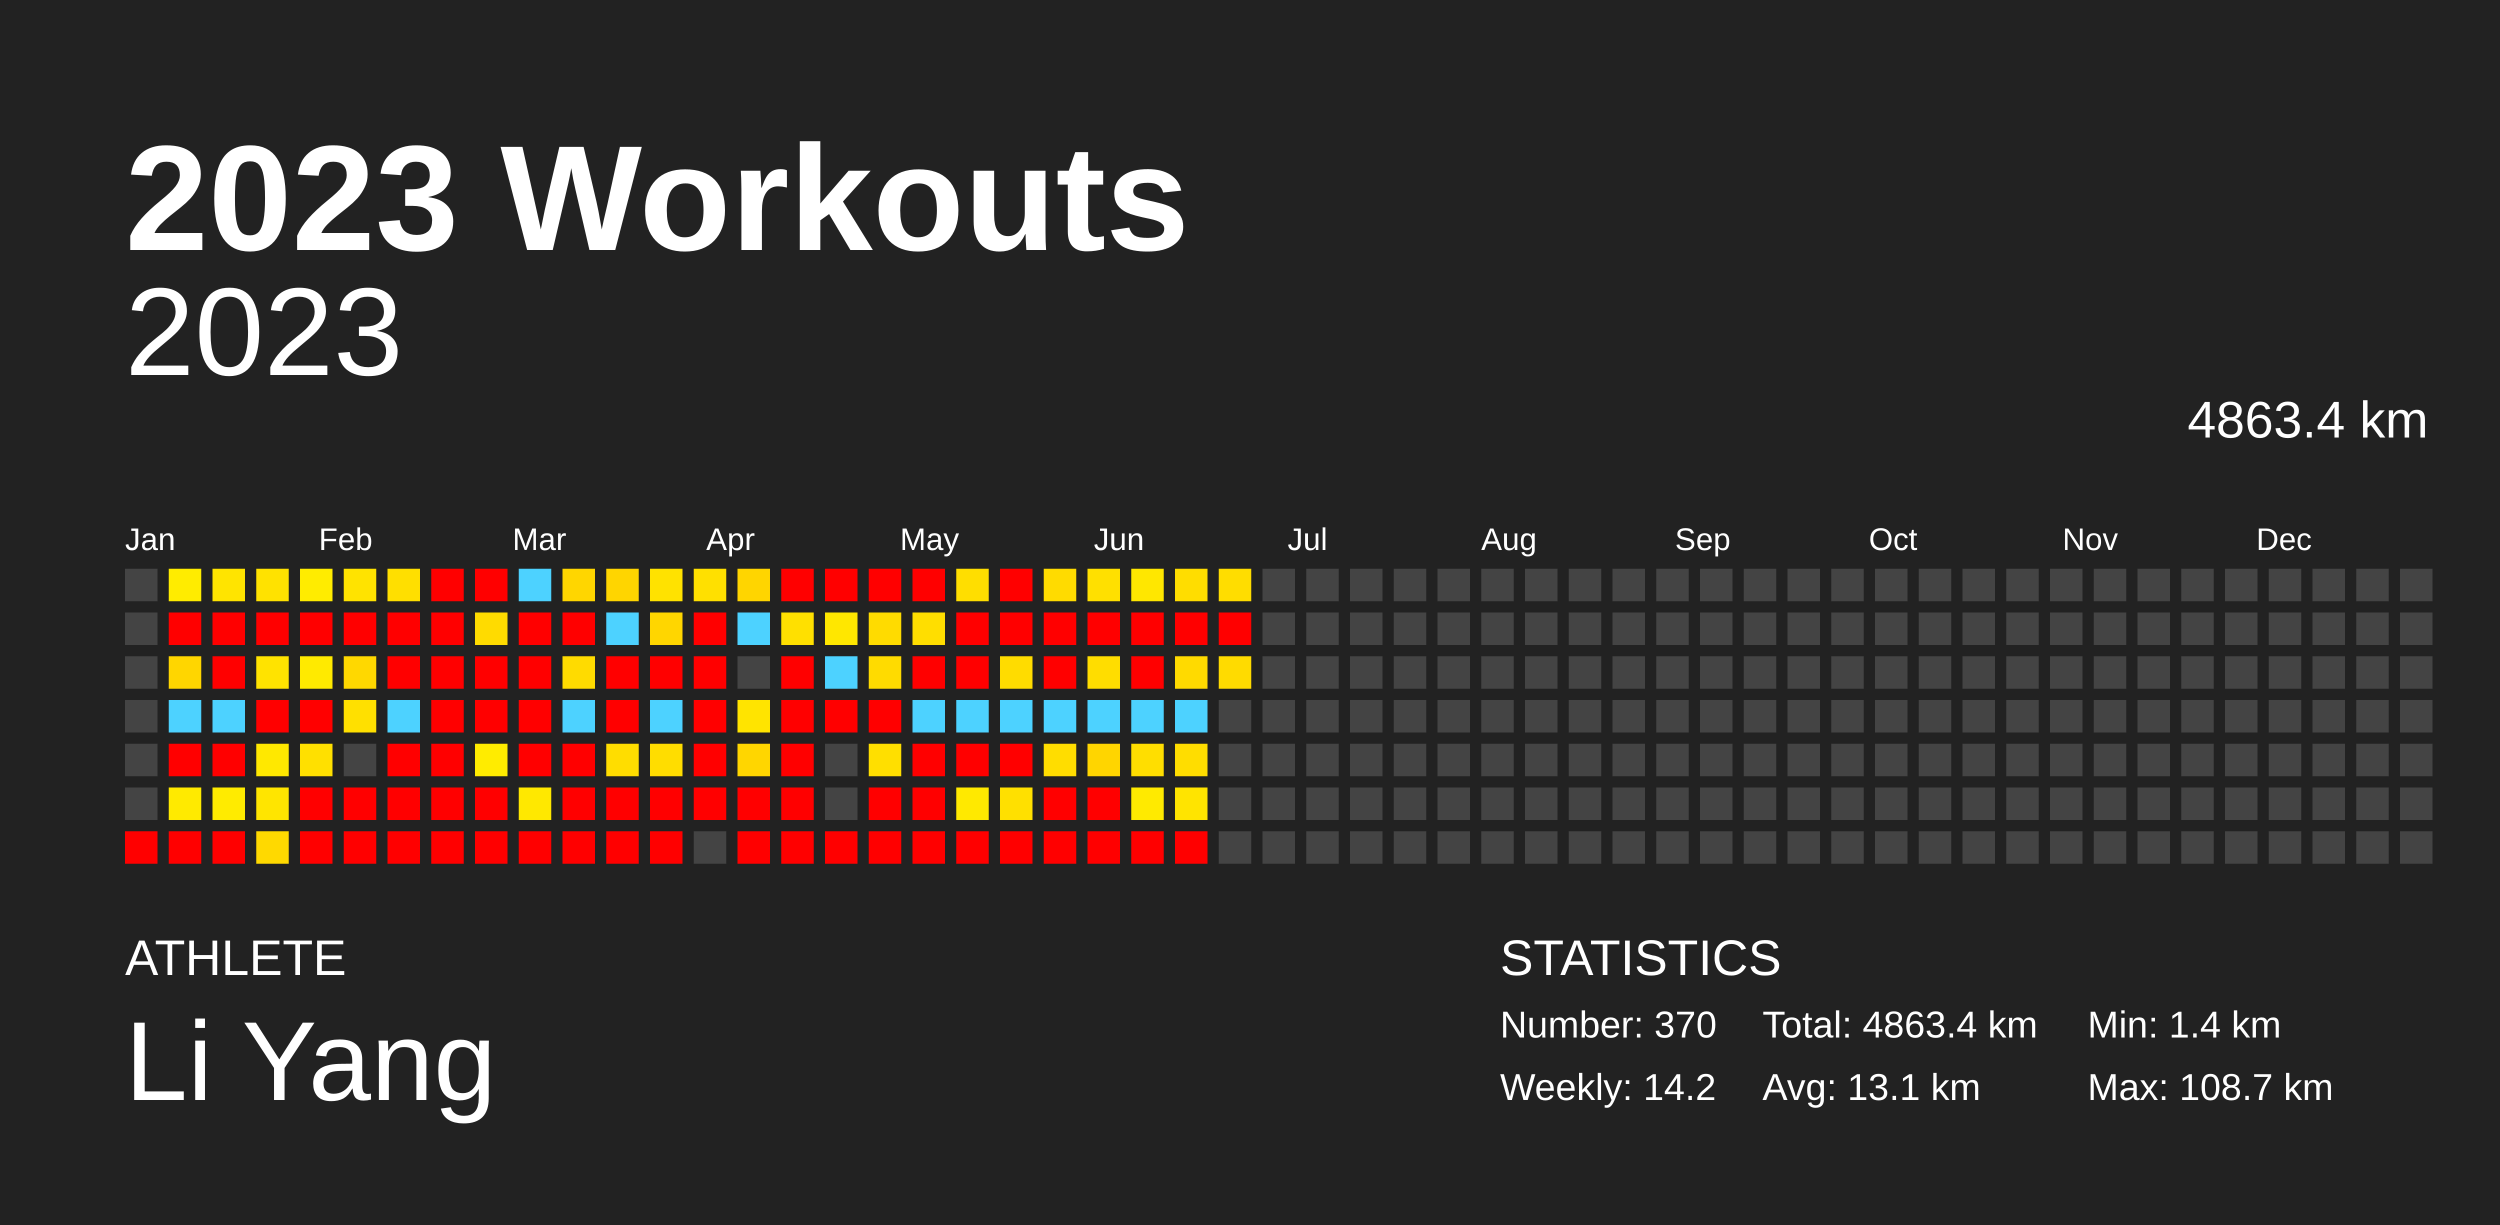
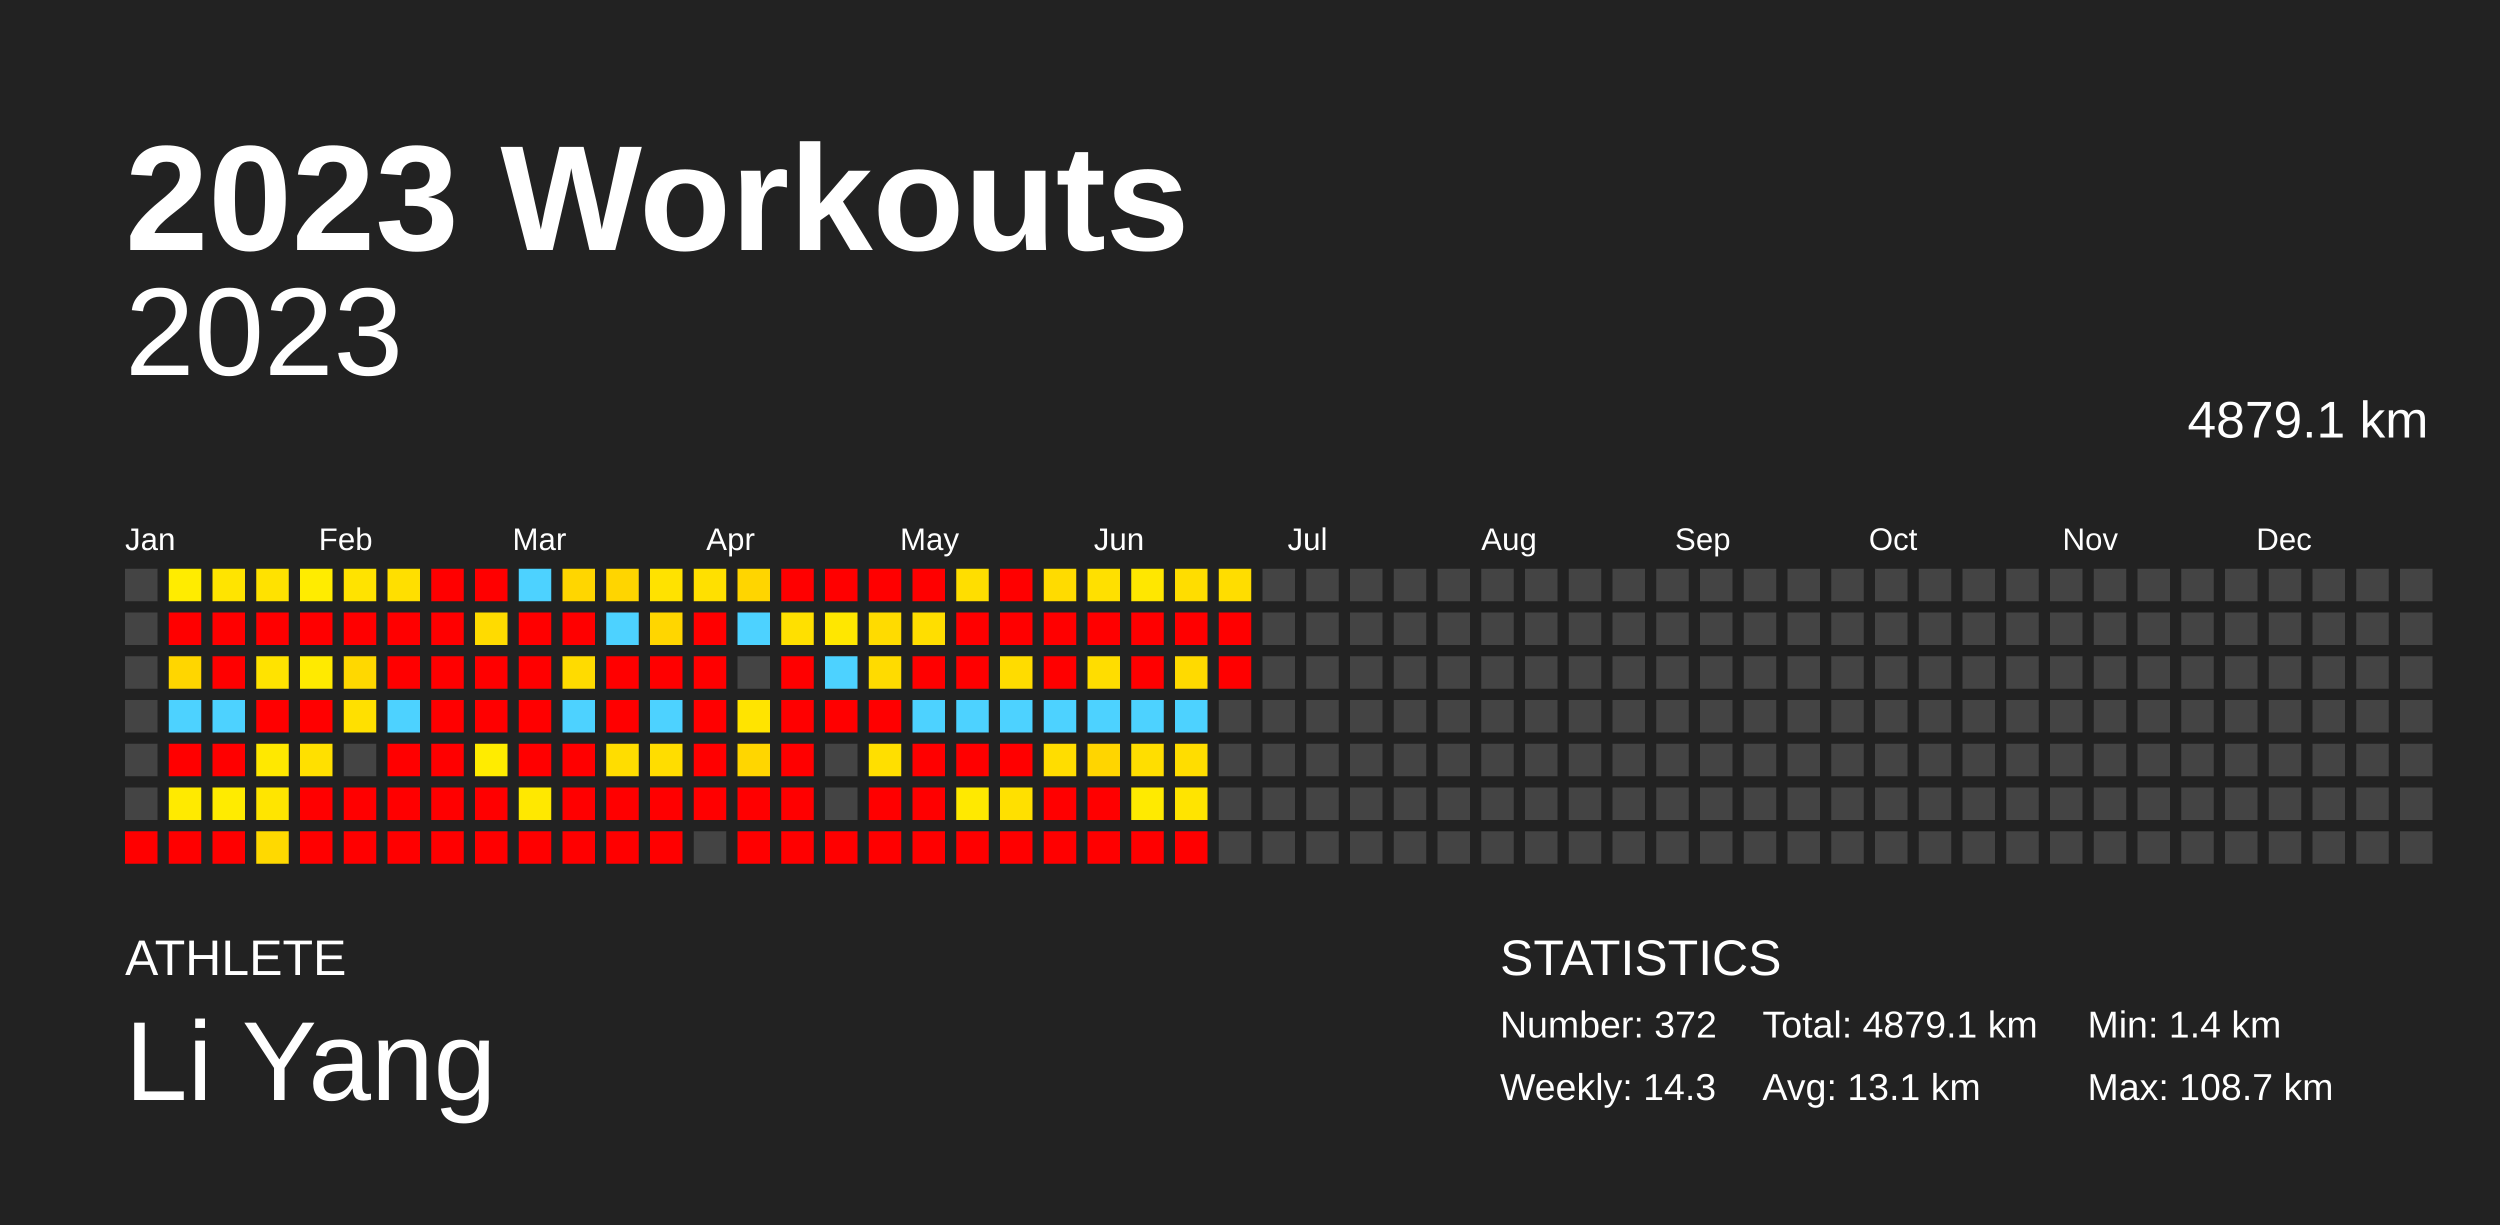
<svg xmlns="http://www.w3.org/2000/svg" baseProfile="full" height="98mm" version="1.1" viewBox="0,0,200,98" width="200mm">
  <defs />
  <rect fill="#222222" height="98" width="200" x="0" y="0" />
  <text fill="#FFFFFF" style="font-size:12px; font-family:Arial; font-weight:bold;" x="10" y="20">2023 Workouts</text>
  <text fill="#FFFFFF" style="font-size:4px; font-family:Arial" x="10" y="78">ATHLETE</text>
  <text fill="#FFFFFF" style="font-size:9px; font-family:Arial" x="10" y="88">Li Yang</text>
  <text fill="#FFFFFF" style="font-size:4px; font-family:Arial" x="120" y="78">STATISTICS</text>
-   <text fill="#FFFFFF" style="font-size:3px; font-family:Arial" x="120" y="83">Number: 370</text>
-   <text fill="#FFFFFF" style="font-size:3px; font-family:Arial" x="120" y="88">Weekly: 14.2</text>
-   <text fill="#FFFFFF" style="font-size:3px; font-family:Arial" x="141" y="83">Total: 4863.4 km</text>
+   <text fill="#FFFFFF" style="font-size:3px; font-family:Arial" x="120" y="83">Number: 372</text>
+   <text fill="#FFFFFF" style="font-size:3px; font-family:Arial" x="120" y="88">Weekly: 14.3</text>
+   <text fill="#FFFFFF" style="font-size:3px; font-family:Arial" x="141" y="83">Total: 4879.1 km</text>
  <text fill="#FFFFFF" style="font-size:3px; font-family:Arial" x="141" y="88">Avg: 13.1 km</text>
  <text fill="#FFFFFF" style="font-size:3px; font-family:Arial" x="167" y="83">Min: 1.4 km</text>
  <text fill="#FFFFFF" style="font-size:3px; font-family:Arial" x="167" y="88">Max: 108.7 km</text>
  <text alignment-baseline="hanging" fill="#FFFFFF" style="font-size:10.0px; font-family:Arial;" x="10" y="30">2023</text>
-   <text alignment-baseline="hanging" fill="#FFFFFF" style="font-size:4.125px; font-family:Arial;" x="175" y="35">4863.4 km</text>
+   <text alignment-baseline="hanging" fill="#FFFFFF" style="font-size:4.125px; font-family:Arial;" x="175" y="35">4879.1 km</text>
  <text fill="#FFFFFF" style="font-size:2.5px; font-family:Arial" x="10.0" y="44">Jan</text>
  <text fill="#FFFFFF" style="font-size:2.5px; font-family:Arial" x="25.5" y="44">Feb</text>
  <text fill="#FFFFFF" style="font-size:2.5px; font-family:Arial" x="41.0" y="44">Mar</text>
  <text fill="#FFFFFF" style="font-size:2.5px; font-family:Arial" x="56.5" y="44">Apr</text>
  <text fill="#FFFFFF" style="font-size:2.5px; font-family:Arial" x="72.0" y="44">May</text>
  <text fill="#FFFFFF" style="font-size:2.5px; font-family:Arial" x="87.5" y="44">Jun</text>
  <text fill="#FFFFFF" style="font-size:2.5px; font-family:Arial" x="103.0" y="44">Jul</text>
  <text fill="#FFFFFF" style="font-size:2.5px; font-family:Arial" x="118.5" y="44">Aug</text>
  <text fill="#FFFFFF" style="font-size:2.5px; font-family:Arial" x="134.0" y="44">Sep</text>
  <text fill="#FFFFFF" style="font-size:2.5px; font-family:Arial" x="149.5" y="44">Oct</text>
  <text fill="#FFFFFF" style="font-size:2.5px; font-family:Arial" x="165.0" y="44">Nov</text>
  <text fill="#FFFFFF" style="font-size:2.5px; font-family:Arial" x="180.5" y="44">Dec</text>
  <rect fill="#444444" height="2.6" width="2.6" x="10.0" y="45.5" />
  <rect fill="#444444" height="2.6" width="2.6" x="10.0" y="49.0" />
  <rect fill="#444444" height="2.6" width="2.6" x="10.0" y="52.5" />
  <rect fill="#444444" height="2.6" width="2.6" x="10.0" y="56.0" />
  <rect fill="#444444" height="2.6" width="2.6" x="10.0" y="59.5" />
  <rect fill="#444444" height="2.6" width="2.6" x="10.0" y="63.0" />
  <rect fill="red" height="2.6" width="2.6" x="10.0" y="66.5" />
  <rect fill="#ffec00" height="2.6" width="2.6" x="13.5" y="45.5" />
  <rect fill="red" height="2.6" width="2.6" x="13.5" y="49.0" />
  <rect fill="#ffd600" height="2.6" width="2.6" x="13.5" y="52.5" />
  <rect fill="#4dd2ff" height="2.6" width="2.6" x="13.5" y="56.0" />
  <rect fill="red" height="2.6" width="2.6" x="13.5" y="59.5" />
  <rect fill="#ffea00" height="2.6" width="2.6" x="13.5" y="63.0" />
  <rect fill="red" height="2.6" width="2.6" x="13.5" y="66.5" />
  <rect fill="#ffe400" height="2.6" width="2.6" x="17.0" y="45.5" />
  <rect fill="red" height="2.6" width="2.6" x="17.0" y="49.0" />
  <rect fill="red" height="2.6" width="2.6" x="17.0" y="52.5" />
  <rect fill="#4dd2ff" height="2.6" width="2.6" x="17.0" y="56.0" />
  <rect fill="red" height="2.6" width="2.6" x="17.0" y="59.5" />
  <rect fill="#ffeb00" height="2.6" width="2.6" x="17.0" y="63.0" />
  <rect fill="red" height="2.6" width="2.6" x="17.0" y="66.5" />
  <rect fill="#ffe200" height="2.6" width="2.6" x="20.5" y="45.5" />
  <rect fill="red" height="2.6" width="2.6" x="20.5" y="49.0" />
  <rect fill="#ffe300" height="2.6" width="2.6" x="20.5" y="52.5" />
  <rect fill="red" height="2.6" width="2.6" x="20.5" y="56.0" />
  <rect fill="#ffe800" height="2.6" width="2.6" x="20.5" y="59.5" />
  <rect fill="#ffe500" height="2.6" width="2.6" x="20.5" y="63.0" />
  <rect fill="#ffd900" height="2.6" width="2.6" x="20.5" y="66.5" />
  <rect fill="#ffec00" height="2.6" width="2.6" x="24.0" y="45.5" />
  <rect fill="red" height="2.6" width="2.6" x="24.0" y="49.0" />
  <rect fill="#ffea00" height="2.6" width="2.6" x="24.0" y="52.5" />
  <rect fill="red" height="2.6" width="2.6" x="24.0" y="56.0" />
  <rect fill="#ffe000" height="2.6" width="2.6" x="24.0" y="59.5" />
  <rect fill="red" height="2.6" width="2.6" x="24.0" y="63.0" />
  <rect fill="red" height="2.6" width="2.6" x="24.0" y="66.5" />
  <rect fill="#ffe300" height="2.6" width="2.6" x="27.5" y="45.5" />
  <rect fill="red" height="2.6" width="2.6" x="27.5" y="49.0" />
  <rect fill="#ffd800" height="2.6" width="2.6" x="27.5" y="52.5" />
  <rect fill="#ffe000" height="2.6" width="2.6" x="27.5" y="56.0" />
  <rect fill="#444444" height="2.6" width="2.6" x="27.5" y="59.5" />
  <rect fill="red" height="2.6" width="2.6" x="27.5" y="63.0" />
  <rect fill="red" height="2.6" width="2.6" x="27.5" y="66.5" />
  <rect fill="#ffdf00" height="2.6" width="2.6" x="31.0" y="45.5" />
  <rect fill="red" height="2.6" width="2.6" x="31.0" y="49.0" />
  <rect fill="red" height="2.6" width="2.6" x="31.0" y="52.5" />
  <rect fill="#4dd2ff" height="2.6" width="2.6" x="31.0" y="56.0" />
  <rect fill="red" height="2.6" width="2.6" x="31.0" y="59.5" />
  <rect fill="red" height="2.6" width="2.6" x="31.0" y="63.0" />
  <rect fill="red" height="2.6" width="2.6" x="31.0" y="66.5" />
  <rect fill="red" height="2.6" width="2.6" x="34.5" y="45.5" />
  <rect fill="red" height="2.6" width="2.6" x="34.5" y="49.0" />
  <rect fill="red" height="2.6" width="2.6" x="34.5" y="52.5" />
  <rect fill="red" height="2.6" width="2.6" x="34.5" y="56.0" />
  <rect fill="red" height="2.6" width="2.6" x="34.5" y="59.5" />
  <rect fill="red" height="2.6" width="2.6" x="34.5" y="63.0" />
  <rect fill="red" height="2.6" width="2.6" x="34.5" y="66.5" />
  <rect fill="red" height="2.6" width="2.6" x="38.0" y="45.5" />
  <rect fill="#ffdb00" height="2.6" width="2.6" x="38.0" y="49.0" />
  <rect fill="red" height="2.6" width="2.6" x="38.0" y="52.5" />
  <rect fill="red" height="2.6" width="2.6" x="38.0" y="56.0" />
  <rect fill="#ffec00" height="2.6" width="2.6" x="38.0" y="59.5" />
  <rect fill="red" height="2.6" width="2.6" x="38.0" y="63.0" />
  <rect fill="red" height="2.6" width="2.6" x="38.0" y="66.5" />
  <rect fill="#4dd2ff" height="2.6" width="2.6" x="41.5" y="45.5" />
  <rect fill="red" height="2.6" width="2.6" x="41.5" y="49.0" />
  <rect fill="red" height="2.6" width="2.6" x="41.5" y="52.5" />
  <rect fill="red" height="2.6" width="2.6" x="41.5" y="56.0" />
  <rect fill="red" height="2.6" width="2.6" x="41.5" y="59.5" />
  <rect fill="#ffe800" height="2.6" width="2.6" x="41.5" y="63.0" />
  <rect fill="red" height="2.6" width="2.6" x="41.5" y="66.5" />
  <rect fill="#ffd600" height="2.6" width="2.6" x="45.0" y="45.5" />
  <rect fill="red" height="2.6" width="2.6" x="45.0" y="49.0" />
  <rect fill="#ffdb00" height="2.6" width="2.6" x="45.0" y="52.5" />
  <rect fill="#4dd2ff" height="2.6" width="2.6" x="45.0" y="56.0" />
  <rect fill="red" height="2.6" width="2.6" x="45.0" y="59.5" />
  <rect fill="red" height="2.6" width="2.6" x="45.0" y="63.0" />
  <rect fill="red" height="2.6" width="2.6" x="45.0" y="66.5" />
  <rect fill="#ffd500" height="2.6" width="2.6" x="48.5" y="45.5" />
  <rect fill="#4dd2ff" height="2.6" width="2.6" x="48.5" y="49.0" />
  <rect fill="red" height="2.6" width="2.6" x="48.5" y="52.5" />
  <rect fill="red" height="2.6" width="2.6" x="48.5" y="56.0" />
  <rect fill="#ffdd00" height="2.6" width="2.6" x="48.5" y="59.5" />
  <rect fill="red" height="2.6" width="2.6" x="48.5" y="63.0" />
  <rect fill="red" height="2.6" width="2.6" x="48.5" y="66.5" />
  <rect fill="#ffe200" height="2.6" width="2.6" x="52.0" y="45.5" />
  <rect fill="#ffd600" height="2.6" width="2.6" x="52.0" y="49.0" />
  <rect fill="red" height="2.6" width="2.6" x="52.0" y="52.5" />
  <rect fill="#4dd2ff" height="2.6" width="2.6" x="52.0" y="56.0" />
  <rect fill="#ffdd00" height="2.6" width="2.6" x="52.0" y="59.5" />
  <rect fill="red" height="2.6" width="2.6" x="52.0" y="63.0" />
  <rect fill="red" height="2.6" width="2.6" x="52.0" y="66.5" />
  <rect fill="#ffe000" height="2.6" width="2.6" x="55.5" y="45.5" />
  <rect fill="red" height="2.6" width="2.6" x="55.5" y="49.0" />
  <rect fill="red" height="2.6" width="2.6" x="55.5" y="52.5" />
  <rect fill="red" height="2.6" width="2.6" x="55.5" y="56.0" />
  <rect fill="red" height="2.6" width="2.6" x="55.5" y="59.5" />
  <rect fill="red" height="2.6" width="2.6" x="55.5" y="63.0" />
  <rect fill="#444444" height="2.6" width="2.6" x="55.5" y="66.5" />
  <rect fill="#ffd500" height="2.6" width="2.6" x="59.0" y="45.5" />
  <rect fill="#4dd2ff" height="2.6" width="2.6" x="59.0" y="49.0" />
  <rect fill="#444444" height="2.6" width="2.6" x="59.0" y="52.5" />
  <rect fill="#ffe400" height="2.6" width="2.6" x="59.0" y="56.0" />
  <rect fill="#ffd600" height="2.6" width="2.6" x="59.0" y="59.5" />
  <rect fill="red" height="2.6" width="2.6" x="59.0" y="63.0" />
  <rect fill="red" height="2.6" width="2.6" x="59.0" y="66.5" />
  <rect fill="red" height="2.6" width="2.6" x="62.5" y="45.5" />
  <rect fill="#ffe000" height="2.6" width="2.6" x="62.5" y="49.0" />
  <rect fill="red" height="2.6" width="2.6" x="62.5" y="52.5" />
  <rect fill="red" height="2.6" width="2.6" x="62.5" y="56.0" />
  <rect fill="red" height="2.6" width="2.6" x="62.5" y="59.5" />
  <rect fill="red" height="2.6" width="2.6" x="62.5" y="63.0" />
  <rect fill="red" height="2.6" width="2.6" x="62.5" y="66.5" />
  <rect fill="red" height="2.6" width="2.6" x="66.0" y="45.5" />
  <rect fill="#ffe700" height="2.6" width="2.6" x="66.0" y="49.0" />
  <rect fill="#4dd2ff" height="2.6" width="2.6" x="66.0" y="52.5" />
  <rect fill="red" height="2.6" width="2.6" x="66.0" y="56.0" />
  <rect fill="#444444" height="2.6" width="2.6" x="66.0" y="59.5" />
  <rect fill="#444444" height="2.6" width="2.6" x="66.0" y="63.0" />
  <rect fill="red" height="2.6" width="2.6" x="66.0" y="66.5" />
  <rect fill="red" height="2.6" width="2.6" x="69.5" y="45.5" />
  <rect fill="#ffdb00" height="2.6" width="2.6" x="69.5" y="49.0" />
  <rect fill="#ffdb00" height="2.6" width="2.6" x="69.5" y="52.5" />
  <rect fill="red" height="2.6" width="2.6" x="69.5" y="56.0" />
  <rect fill="#ffdf00" height="2.6" width="2.6" x="69.5" y="59.5" />
  <rect fill="red" height="2.6" width="2.6" x="69.5" y="63.0" />
  <rect fill="red" height="2.6" width="2.6" x="69.5" y="66.5" />
  <rect fill="red" height="2.6" width="2.6" x="73.0" y="45.5" />
  <rect fill="#ffde00" height="2.6" width="2.6" x="73.0" y="49.0" />
  <rect fill="red" height="2.6" width="2.6" x="73.0" y="52.5" />
  <rect fill="#4dd2ff" height="2.6" width="2.6" x="73.0" y="56.0" />
  <rect fill="red" height="2.6" width="2.6" x="73.0" y="59.5" />
  <rect fill="red" height="2.6" width="2.6" x="73.0" y="63.0" />
  <rect fill="red" height="2.6" width="2.6" x="73.0" y="66.5" />
  <rect fill="#ffde00" height="2.6" width="2.6" x="76.5" y="45.5" />
  <rect fill="red" height="2.6" width="2.6" x="76.5" y="49.0" />
  <rect fill="red" height="2.6" width="2.6" x="76.5" y="52.5" />
  <rect fill="#4dd2ff" height="2.6" width="2.6" x="76.5" y="56.0" />
  <rect fill="red" height="2.6" width="2.6" x="76.5" y="59.5" />
  <rect fill="#ffe900" height="2.6" width="2.6" x="76.5" y="63.0" />
  <rect fill="red" height="2.6" width="2.6" x="76.5" y="66.5" />
  <rect fill="red" height="2.6" width="2.6" x="80.0" y="45.5" />
  <rect fill="red" height="2.6" width="2.6" x="80.0" y="49.0" />
  <rect fill="#ffdc00" height="2.6" width="2.6" x="80.0" y="52.5" />
  <rect fill="#4dd2ff" height="2.6" width="2.6" x="80.0" y="56.0" />
  <rect fill="red" height="2.6" width="2.6" x="80.0" y="59.5" />
  <rect fill="#ffe000" height="2.6" width="2.6" x="80.0" y="63.0" />
  <rect fill="red" height="2.6" width="2.6" x="80.0" y="66.5" />
  <rect fill="#ffdb00" height="2.6" width="2.6" x="83.5" y="45.5" />
  <rect fill="red" height="2.6" width="2.6" x="83.5" y="49.0" />
  <rect fill="red" height="2.6" width="2.6" x="83.5" y="52.5" />
  <rect fill="#4dd2ff" height="2.6" width="2.6" x="83.5" y="56.0" />
  <rect fill="#ffdd00" height="2.6" width="2.6" x="83.5" y="59.5" />
  <rect fill="red" height="2.6" width="2.6" x="83.5" y="63.0" />
  <rect fill="red" height="2.6" width="2.6" x="83.5" y="66.5" />
  <rect fill="#ffe000" height="2.6" width="2.6" x="87.0" y="45.5" />
  <rect fill="red" height="2.6" width="2.6" x="87.0" y="49.0" />
  <rect fill="#ffdd00" height="2.6" width="2.6" x="87.0" y="52.5" />
  <rect fill="#4dd2ff" height="2.6" width="2.6" x="87.0" y="56.0" />
  <rect fill="#ffd500" height="2.6" width="2.6" x="87.0" y="59.5" />
  <rect fill="red" height="2.6" width="2.6" x="87.0" y="63.0" />
  <rect fill="red" height="2.6" width="2.6" x="87.0" y="66.5" />
  <rect fill="#ffe700" height="2.6" width="2.6" x="90.5" y="45.5" />
  <rect fill="red" height="2.6" width="2.6" x="90.5" y="49.0" />
  <rect fill="red" height="2.6" width="2.6" x="90.5" y="52.5" />
  <rect fill="#4dd2ff" height="2.6" width="2.6" x="90.5" y="56.0" />
  <rect fill="#ffde00" height="2.6" width="2.6" x="90.5" y="59.5" />
  <rect fill="#ffea00" height="2.6" width="2.6" x="90.5" y="63.0" />
  <rect fill="red" height="2.6" width="2.6" x="90.5" y="66.5" />
  <rect fill="#ffdd00" height="2.6" width="2.6" x="94.0" y="45.5" />
  <rect fill="red" height="2.6" width="2.6" x="94.0" y="49.0" />
  <rect fill="#ffda00" height="2.6" width="2.6" x="94.0" y="52.5" />
  <rect fill="#4dd2ff" height="2.6" width="2.6" x="94.0" y="56.0" />
  <rect fill="#ffdd00" height="2.6" width="2.6" x="94.0" y="59.5" />
  <rect fill="#ffe400" height="2.6" width="2.6" x="94.0" y="63.0" />
  <rect fill="red" height="2.6" width="2.6" x="94.0" y="66.5" />
  <rect fill="#ffdd00" height="2.6" width="2.6" x="97.5" y="45.5" />
  <rect fill="red" height="2.6" width="2.6" x="97.5" y="49.0" />
-   <rect fill="#ffdb00" height="2.6" width="2.6" x="97.5" y="52.5" />
+   <rect fill="red" height="2.6" width="2.6" x="97.5" y="52.5" />
  <rect fill="#444444" height="2.6" width="2.6" x="97.5" y="56.0" />
  <rect fill="#444444" height="2.6" width="2.6" x="97.5" y="59.5" />
  <rect fill="#444444" height="2.6" width="2.6" x="97.5" y="63.0" />
  <rect fill="#444444" height="2.6" width="2.6" x="97.5" y="66.5" />
  <rect fill="#444444" height="2.6" width="2.6" x="101.0" y="45.5" />
  <rect fill="#444444" height="2.6" width="2.6" x="101.0" y="49.0" />
  <rect fill="#444444" height="2.6" width="2.6" x="101.0" y="52.5" />
  <rect fill="#444444" height="2.6" width="2.6" x="101.0" y="56.0" />
  <rect fill="#444444" height="2.6" width="2.6" x="101.0" y="59.5" />
  <rect fill="#444444" height="2.6" width="2.6" x="101.0" y="63.0" />
  <rect fill="#444444" height="2.6" width="2.6" x="101.0" y="66.5" />
  <rect fill="#444444" height="2.6" width="2.6" x="104.5" y="45.5" />
  <rect fill="#444444" height="2.6" width="2.6" x="104.5" y="49.0" />
  <rect fill="#444444" height="2.6" width="2.6" x="104.5" y="52.5" />
  <rect fill="#444444" height="2.6" width="2.6" x="104.5" y="56.0" />
  <rect fill="#444444" height="2.6" width="2.6" x="104.5" y="59.5" />
  <rect fill="#444444" height="2.6" width="2.6" x="104.5" y="63.0" />
  <rect fill="#444444" height="2.6" width="2.6" x="104.5" y="66.5" />
  <rect fill="#444444" height="2.6" width="2.6" x="108.0" y="45.5" />
  <rect fill="#444444" height="2.6" width="2.6" x="108.0" y="49.0" />
  <rect fill="#444444" height="2.6" width="2.6" x="108.0" y="52.5" />
  <rect fill="#444444" height="2.6" width="2.6" x="108.0" y="56.0" />
  <rect fill="#444444" height="2.6" width="2.6" x="108.0" y="59.5" />
  <rect fill="#444444" height="2.6" width="2.6" x="108.0" y="63.0" />
  <rect fill="#444444" height="2.6" width="2.6" x="108.0" y="66.5" />
  <rect fill="#444444" height="2.6" width="2.6" x="111.5" y="45.5" />
  <rect fill="#444444" height="2.6" width="2.6" x="111.5" y="49.0" />
  <rect fill="#444444" height="2.6" width="2.6" x="111.5" y="52.5" />
  <rect fill="#444444" height="2.6" width="2.6" x="111.5" y="56.0" />
  <rect fill="#444444" height="2.6" width="2.6" x="111.5" y="59.5" />
  <rect fill="#444444" height="2.6" width="2.6" x="111.5" y="63.0" />
  <rect fill="#444444" height="2.6" width="2.6" x="111.5" y="66.5" />
  <rect fill="#444444" height="2.6" width="2.6" x="115.0" y="45.5" />
  <rect fill="#444444" height="2.6" width="2.6" x="115.0" y="49.0" />
  <rect fill="#444444" height="2.6" width="2.6" x="115.0" y="52.5" />
  <rect fill="#444444" height="2.6" width="2.6" x="115.0" y="56.0" />
  <rect fill="#444444" height="2.6" width="2.6" x="115.0" y="59.5" />
  <rect fill="#444444" height="2.6" width="2.6" x="115.0" y="63.0" />
  <rect fill="#444444" height="2.6" width="2.6" x="115.0" y="66.5" />
  <rect fill="#444444" height="2.6" width="2.6" x="118.5" y="45.5" />
  <rect fill="#444444" height="2.6" width="2.6" x="118.5" y="49.0" />
  <rect fill="#444444" height="2.6" width="2.6" x="118.5" y="52.5" />
  <rect fill="#444444" height="2.6" width="2.6" x="118.5" y="56.0" />
  <rect fill="#444444" height="2.6" width="2.6" x="118.5" y="59.5" />
  <rect fill="#444444" height="2.6" width="2.6" x="118.5" y="63.0" />
  <rect fill="#444444" height="2.6" width="2.6" x="118.5" y="66.5" />
  <rect fill="#444444" height="2.6" width="2.6" x="122.0" y="45.5" />
  <rect fill="#444444" height="2.6" width="2.6" x="122.0" y="49.0" />
  <rect fill="#444444" height="2.6" width="2.6" x="122.0" y="52.5" />
  <rect fill="#444444" height="2.6" width="2.6" x="122.0" y="56.0" />
  <rect fill="#444444" height="2.6" width="2.6" x="122.0" y="59.5" />
  <rect fill="#444444" height="2.6" width="2.6" x="122.0" y="63.0" />
  <rect fill="#444444" height="2.6" width="2.6" x="122.0" y="66.5" />
  <rect fill="#444444" height="2.6" width="2.6" x="125.5" y="45.5" />
  <rect fill="#444444" height="2.6" width="2.6" x="125.5" y="49.0" />
  <rect fill="#444444" height="2.6" width="2.6" x="125.5" y="52.5" />
  <rect fill="#444444" height="2.6" width="2.6" x="125.5" y="56.0" />
  <rect fill="#444444" height="2.6" width="2.6" x="125.5" y="59.5" />
  <rect fill="#444444" height="2.6" width="2.6" x="125.5" y="63.0" />
  <rect fill="#444444" height="2.6" width="2.6" x="125.5" y="66.5" />
  <rect fill="#444444" height="2.6" width="2.6" x="129.0" y="45.5" />
  <rect fill="#444444" height="2.6" width="2.6" x="129.0" y="49.0" />
  <rect fill="#444444" height="2.6" width="2.6" x="129.0" y="52.5" />
  <rect fill="#444444" height="2.6" width="2.6" x="129.0" y="56.0" />
  <rect fill="#444444" height="2.6" width="2.6" x="129.0" y="59.5" />
  <rect fill="#444444" height="2.6" width="2.6" x="129.0" y="63.0" />
  <rect fill="#444444" height="2.6" width="2.6" x="129.0" y="66.5" />
  <rect fill="#444444" height="2.6" width="2.6" x="132.5" y="45.5" />
  <rect fill="#444444" height="2.6" width="2.6" x="132.5" y="49.0" />
  <rect fill="#444444" height="2.6" width="2.6" x="132.5" y="52.5" />
  <rect fill="#444444" height="2.6" width="2.6" x="132.5" y="56.0" />
  <rect fill="#444444" height="2.6" width="2.6" x="132.5" y="59.5" />
  <rect fill="#444444" height="2.6" width="2.6" x="132.5" y="63.0" />
  <rect fill="#444444" height="2.6" width="2.6" x="132.5" y="66.5" />
  <rect fill="#444444" height="2.6" width="2.6" x="136.0" y="45.5" />
  <rect fill="#444444" height="2.6" width="2.6" x="136.0" y="49.0" />
  <rect fill="#444444" height="2.6" width="2.6" x="136.0" y="52.5" />
  <rect fill="#444444" height="2.6" width="2.6" x="136.0" y="56.0" />
  <rect fill="#444444" height="2.6" width="2.6" x="136.0" y="59.5" />
  <rect fill="#444444" height="2.6" width="2.6" x="136.0" y="63.0" />
  <rect fill="#444444" height="2.6" width="2.6" x="136.0" y="66.5" />
  <rect fill="#444444" height="2.6" width="2.6" x="139.5" y="45.5" />
  <rect fill="#444444" height="2.6" width="2.6" x="139.5" y="49.0" />
  <rect fill="#444444" height="2.6" width="2.6" x="139.5" y="52.5" />
  <rect fill="#444444" height="2.6" width="2.6" x="139.5" y="56.0" />
  <rect fill="#444444" height="2.6" width="2.6" x="139.5" y="59.5" />
  <rect fill="#444444" height="2.6" width="2.6" x="139.5" y="63.0" />
  <rect fill="#444444" height="2.6" width="2.6" x="139.5" y="66.5" />
  <rect fill="#444444" height="2.6" width="2.6" x="143.0" y="45.5" />
  <rect fill="#444444" height="2.6" width="2.6" x="143.0" y="49.0" />
  <rect fill="#444444" height="2.6" width="2.6" x="143.0" y="52.5" />
  <rect fill="#444444" height="2.6" width="2.6" x="143.0" y="56.0" />
  <rect fill="#444444" height="2.6" width="2.6" x="143.0" y="59.5" />
  <rect fill="#444444" height="2.6" width="2.6" x="143.0" y="63.0" />
  <rect fill="#444444" height="2.6" width="2.6" x="143.0" y="66.5" />
  <rect fill="#444444" height="2.6" width="2.6" x="146.5" y="45.5" />
  <rect fill="#444444" height="2.6" width="2.6" x="146.5" y="49.0" />
  <rect fill="#444444" height="2.6" width="2.6" x="146.5" y="52.5" />
  <rect fill="#444444" height="2.6" width="2.6" x="146.5" y="56.0" />
  <rect fill="#444444" height="2.6" width="2.6" x="146.5" y="59.5" />
  <rect fill="#444444" height="2.6" width="2.6" x="146.5" y="63.0" />
  <rect fill="#444444" height="2.6" width="2.6" x="146.5" y="66.5" />
  <rect fill="#444444" height="2.6" width="2.6" x="150.0" y="45.5" />
  <rect fill="#444444" height="2.6" width="2.6" x="150.0" y="49.0" />
  <rect fill="#444444" height="2.6" width="2.6" x="150.0" y="52.5" />
  <rect fill="#444444" height="2.6" width="2.6" x="150.0" y="56.0" />
  <rect fill="#444444" height="2.6" width="2.6" x="150.0" y="59.5" />
  <rect fill="#444444" height="2.6" width="2.6" x="150.0" y="63.0" />
  <rect fill="#444444" height="2.6" width="2.6" x="150.0" y="66.5" />
  <rect fill="#444444" height="2.6" width="2.6" x="153.5" y="45.5" />
  <rect fill="#444444" height="2.6" width="2.6" x="153.5" y="49.0" />
  <rect fill="#444444" height="2.6" width="2.6" x="153.5" y="52.5" />
  <rect fill="#444444" height="2.6" width="2.6" x="153.5" y="56.0" />
  <rect fill="#444444" height="2.6" width="2.6" x="153.5" y="59.5" />
  <rect fill="#444444" height="2.6" width="2.6" x="153.5" y="63.0" />
  <rect fill="#444444" height="2.6" width="2.6" x="153.5" y="66.5" />
  <rect fill="#444444" height="2.6" width="2.6" x="157.0" y="45.5" />
  <rect fill="#444444" height="2.6" width="2.6" x="157.0" y="49.0" />
  <rect fill="#444444" height="2.6" width="2.6" x="157.0" y="52.5" />
  <rect fill="#444444" height="2.6" width="2.6" x="157.0" y="56.0" />
  <rect fill="#444444" height="2.6" width="2.6" x="157.0" y="59.5" />
  <rect fill="#444444" height="2.6" width="2.6" x="157.0" y="63.0" />
  <rect fill="#444444" height="2.6" width="2.6" x="157.0" y="66.5" />
  <rect fill="#444444" height="2.6" width="2.6" x="160.5" y="45.5" />
  <rect fill="#444444" height="2.6" width="2.6" x="160.5" y="49.0" />
  <rect fill="#444444" height="2.6" width="2.6" x="160.5" y="52.5" />
  <rect fill="#444444" height="2.6" width="2.6" x="160.5" y="56.0" />
  <rect fill="#444444" height="2.6" width="2.6" x="160.5" y="59.5" />
  <rect fill="#444444" height="2.6" width="2.6" x="160.5" y="63.0" />
  <rect fill="#444444" height="2.6" width="2.6" x="160.5" y="66.5" />
  <rect fill="#444444" height="2.6" width="2.6" x="164.0" y="45.5" />
  <rect fill="#444444" height="2.6" width="2.6" x="164.0" y="49.0" />
  <rect fill="#444444" height="2.6" width="2.6" x="164.0" y="52.5" />
  <rect fill="#444444" height="2.6" width="2.6" x="164.0" y="56.0" />
  <rect fill="#444444" height="2.6" width="2.6" x="164.0" y="59.5" />
  <rect fill="#444444" height="2.6" width="2.6" x="164.0" y="63.0" />
  <rect fill="#444444" height="2.6" width="2.6" x="164.0" y="66.5" />
  <rect fill="#444444" height="2.6" width="2.6" x="167.5" y="45.5" />
  <rect fill="#444444" height="2.6" width="2.6" x="167.5" y="49.0" />
  <rect fill="#444444" height="2.6" width="2.6" x="167.5" y="52.5" />
  <rect fill="#444444" height="2.6" width="2.6" x="167.5" y="56.0" />
  <rect fill="#444444" height="2.6" width="2.6" x="167.5" y="59.5" />
  <rect fill="#444444" height="2.6" width="2.6" x="167.5" y="63.0" />
  <rect fill="#444444" height="2.6" width="2.6" x="167.5" y="66.5" />
  <rect fill="#444444" height="2.6" width="2.6" x="171.0" y="45.5" />
  <rect fill="#444444" height="2.6" width="2.6" x="171.0" y="49.0" />
  <rect fill="#444444" height="2.6" width="2.6" x="171.0" y="52.5" />
  <rect fill="#444444" height="2.6" width="2.6" x="171.0" y="56.0" />
  <rect fill="#444444" height="2.6" width="2.6" x="171.0" y="59.5" />
  <rect fill="#444444" height="2.6" width="2.6" x="171.0" y="63.0" />
  <rect fill="#444444" height="2.6" width="2.6" x="171.0" y="66.5" />
  <rect fill="#444444" height="2.6" width="2.6" x="174.5" y="45.5" />
  <rect fill="#444444" height="2.6" width="2.6" x="174.5" y="49.0" />
  <rect fill="#444444" height="2.6" width="2.6" x="174.5" y="52.5" />
  <rect fill="#444444" height="2.6" width="2.6" x="174.5" y="56.0" />
  <rect fill="#444444" height="2.6" width="2.6" x="174.5" y="59.5" />
  <rect fill="#444444" height="2.6" width="2.6" x="174.5" y="63.0" />
  <rect fill="#444444" height="2.6" width="2.6" x="174.5" y="66.5" />
  <rect fill="#444444" height="2.6" width="2.6" x="178.0" y="45.5" />
  <rect fill="#444444" height="2.6" width="2.6" x="178.0" y="49.0" />
  <rect fill="#444444" height="2.6" width="2.6" x="178.0" y="52.5" />
  <rect fill="#444444" height="2.6" width="2.6" x="178.0" y="56.0" />
  <rect fill="#444444" height="2.6" width="2.6" x="178.0" y="59.5" />
  <rect fill="#444444" height="2.6" width="2.6" x="178.0" y="63.0" />
  <rect fill="#444444" height="2.6" width="2.6" x="178.0" y="66.5" />
  <rect fill="#444444" height="2.6" width="2.6" x="181.5" y="45.5" />
  <rect fill="#444444" height="2.6" width="2.6" x="181.5" y="49.0" />
  <rect fill="#444444" height="2.6" width="2.6" x="181.5" y="52.5" />
  <rect fill="#444444" height="2.6" width="2.6" x="181.5" y="56.0" />
  <rect fill="#444444" height="2.6" width="2.6" x="181.5" y="59.5" />
  <rect fill="#444444" height="2.6" width="2.6" x="181.5" y="63.0" />
  <rect fill="#444444" height="2.6" width="2.6" x="181.5" y="66.5" />
  <rect fill="#444444" height="2.6" width="2.6" x="185.0" y="45.5" />
  <rect fill="#444444" height="2.6" width="2.6" x="185.0" y="49.0" />
  <rect fill="#444444" height="2.6" width="2.6" x="185.0" y="52.5" />
  <rect fill="#444444" height="2.6" width="2.6" x="185.0" y="56.0" />
  <rect fill="#444444" height="2.6" width="2.6" x="185.0" y="59.5" />
  <rect fill="#444444" height="2.6" width="2.6" x="185.0" y="63.0" />
  <rect fill="#444444" height="2.6" width="2.6" x="185.0" y="66.5" />
  <rect fill="#444444" height="2.6" width="2.6" x="188.5" y="45.5" />
  <rect fill="#444444" height="2.6" width="2.6" x="188.5" y="49.0" />
  <rect fill="#444444" height="2.6" width="2.6" x="188.5" y="52.5" />
  <rect fill="#444444" height="2.6" width="2.6" x="188.5" y="56.0" />
  <rect fill="#444444" height="2.6" width="2.6" x="188.5" y="59.5" />
  <rect fill="#444444" height="2.6" width="2.6" x="188.5" y="63.0" />
  <rect fill="#444444" height="2.6" width="2.6" x="188.5" y="66.5" />
  <rect fill="#444444" height="2.6" width="2.6" x="192.0" y="45.5" />
  <rect fill="#444444" height="2.6" width="2.6" x="192.0" y="49.0" />
  <rect fill="#444444" height="2.6" width="2.6" x="192.0" y="52.5" />
  <rect fill="#444444" height="2.6" width="2.6" x="192.0" y="56.0" />
  <rect fill="#444444" height="2.6" width="2.6" x="192.0" y="59.5" />
  <rect fill="#444444" height="2.6" width="2.6" x="192.0" y="63.0" />
  <rect fill="#444444" height="2.6" width="2.6" x="192.0" y="66.5" />
</svg>
